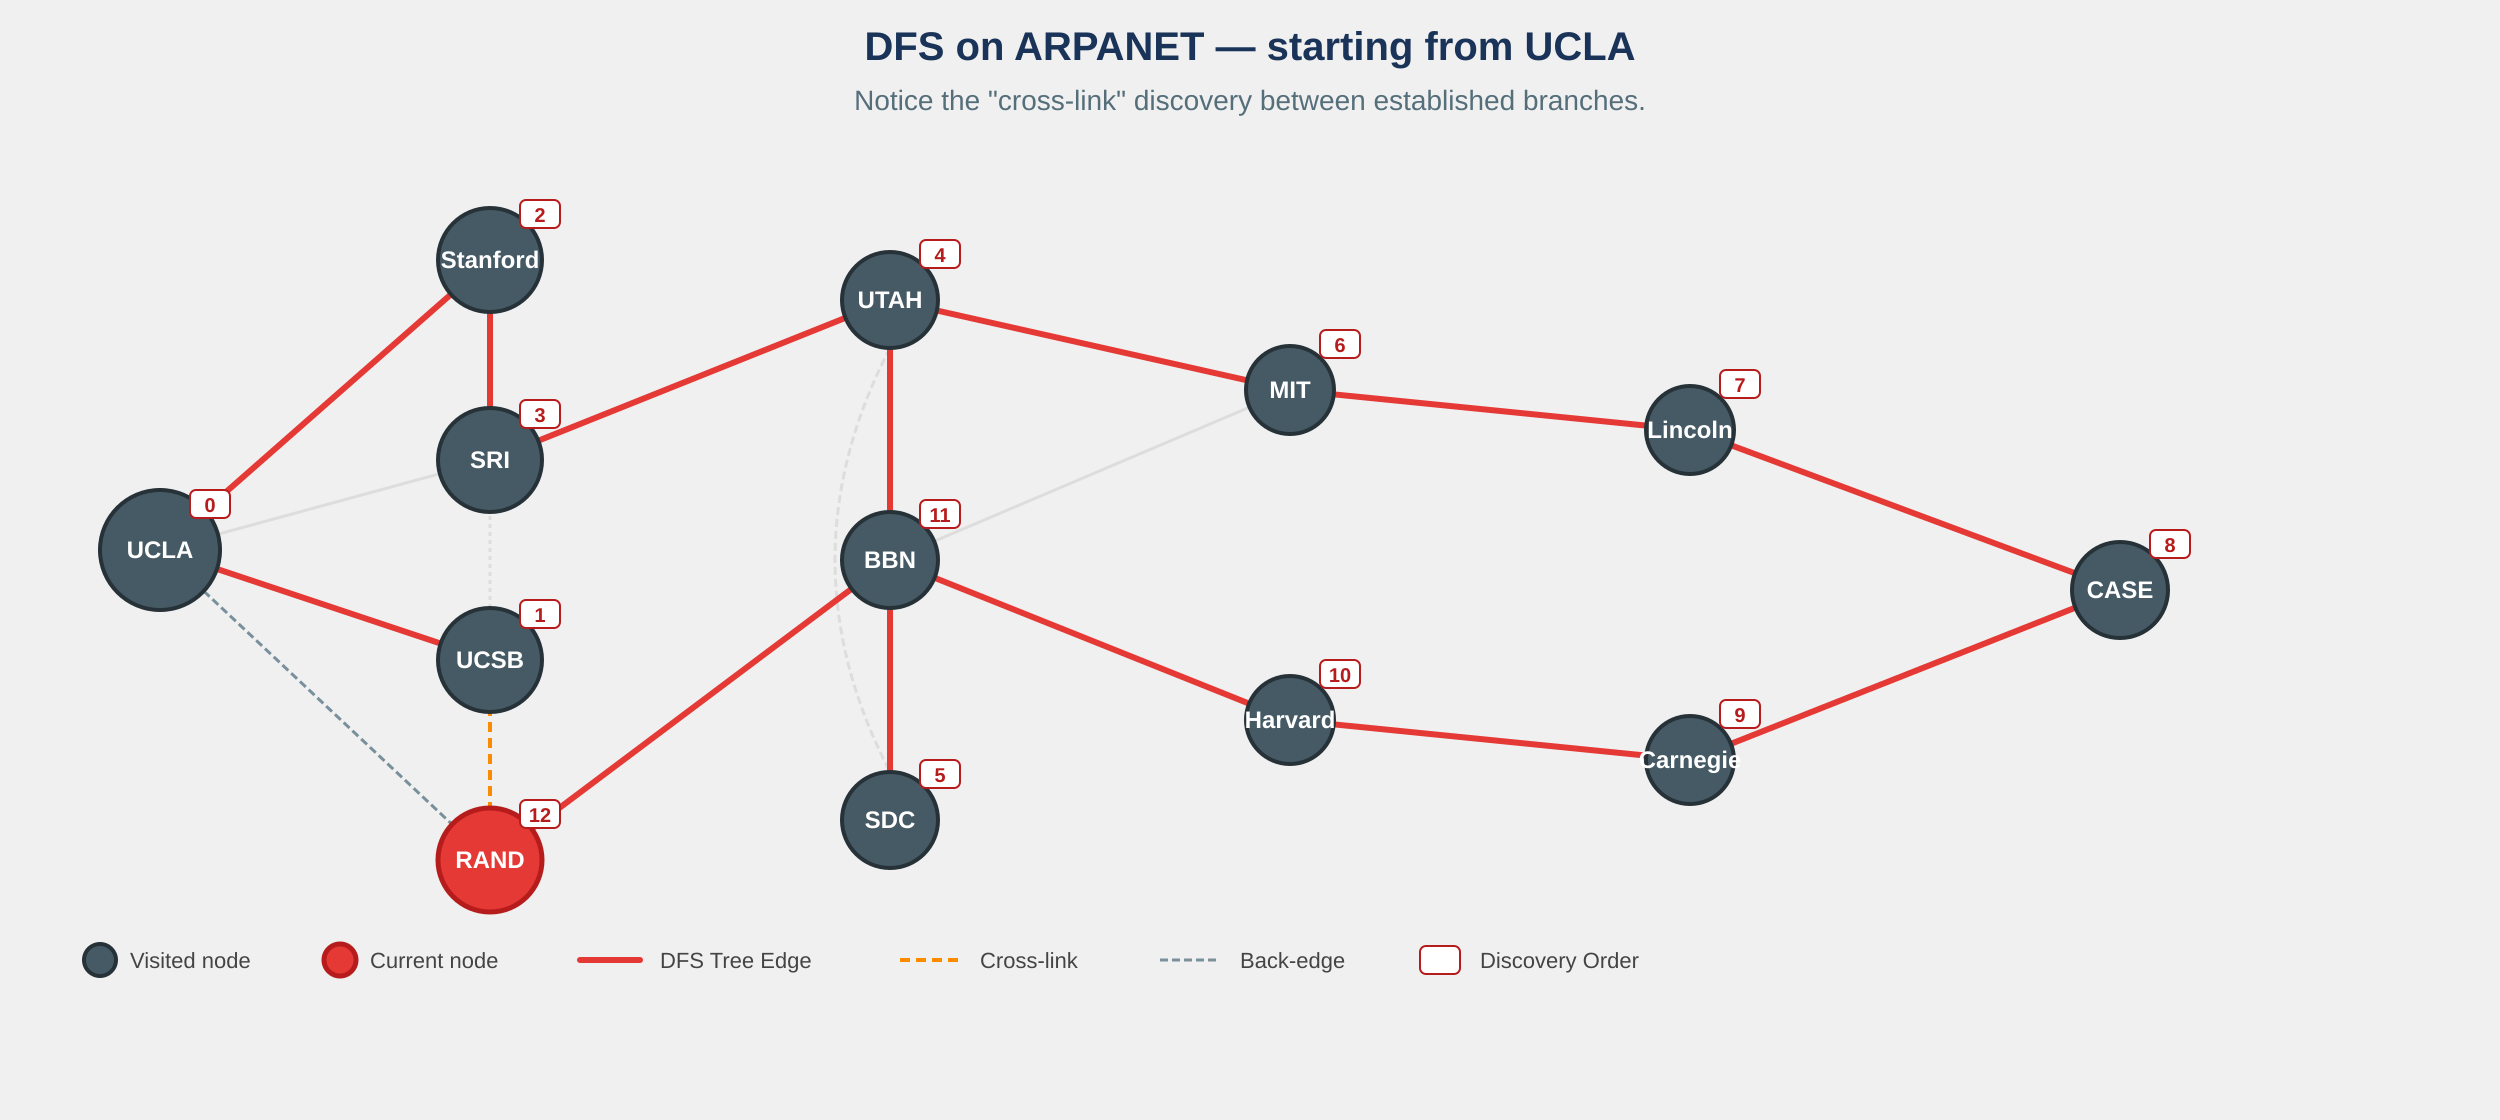
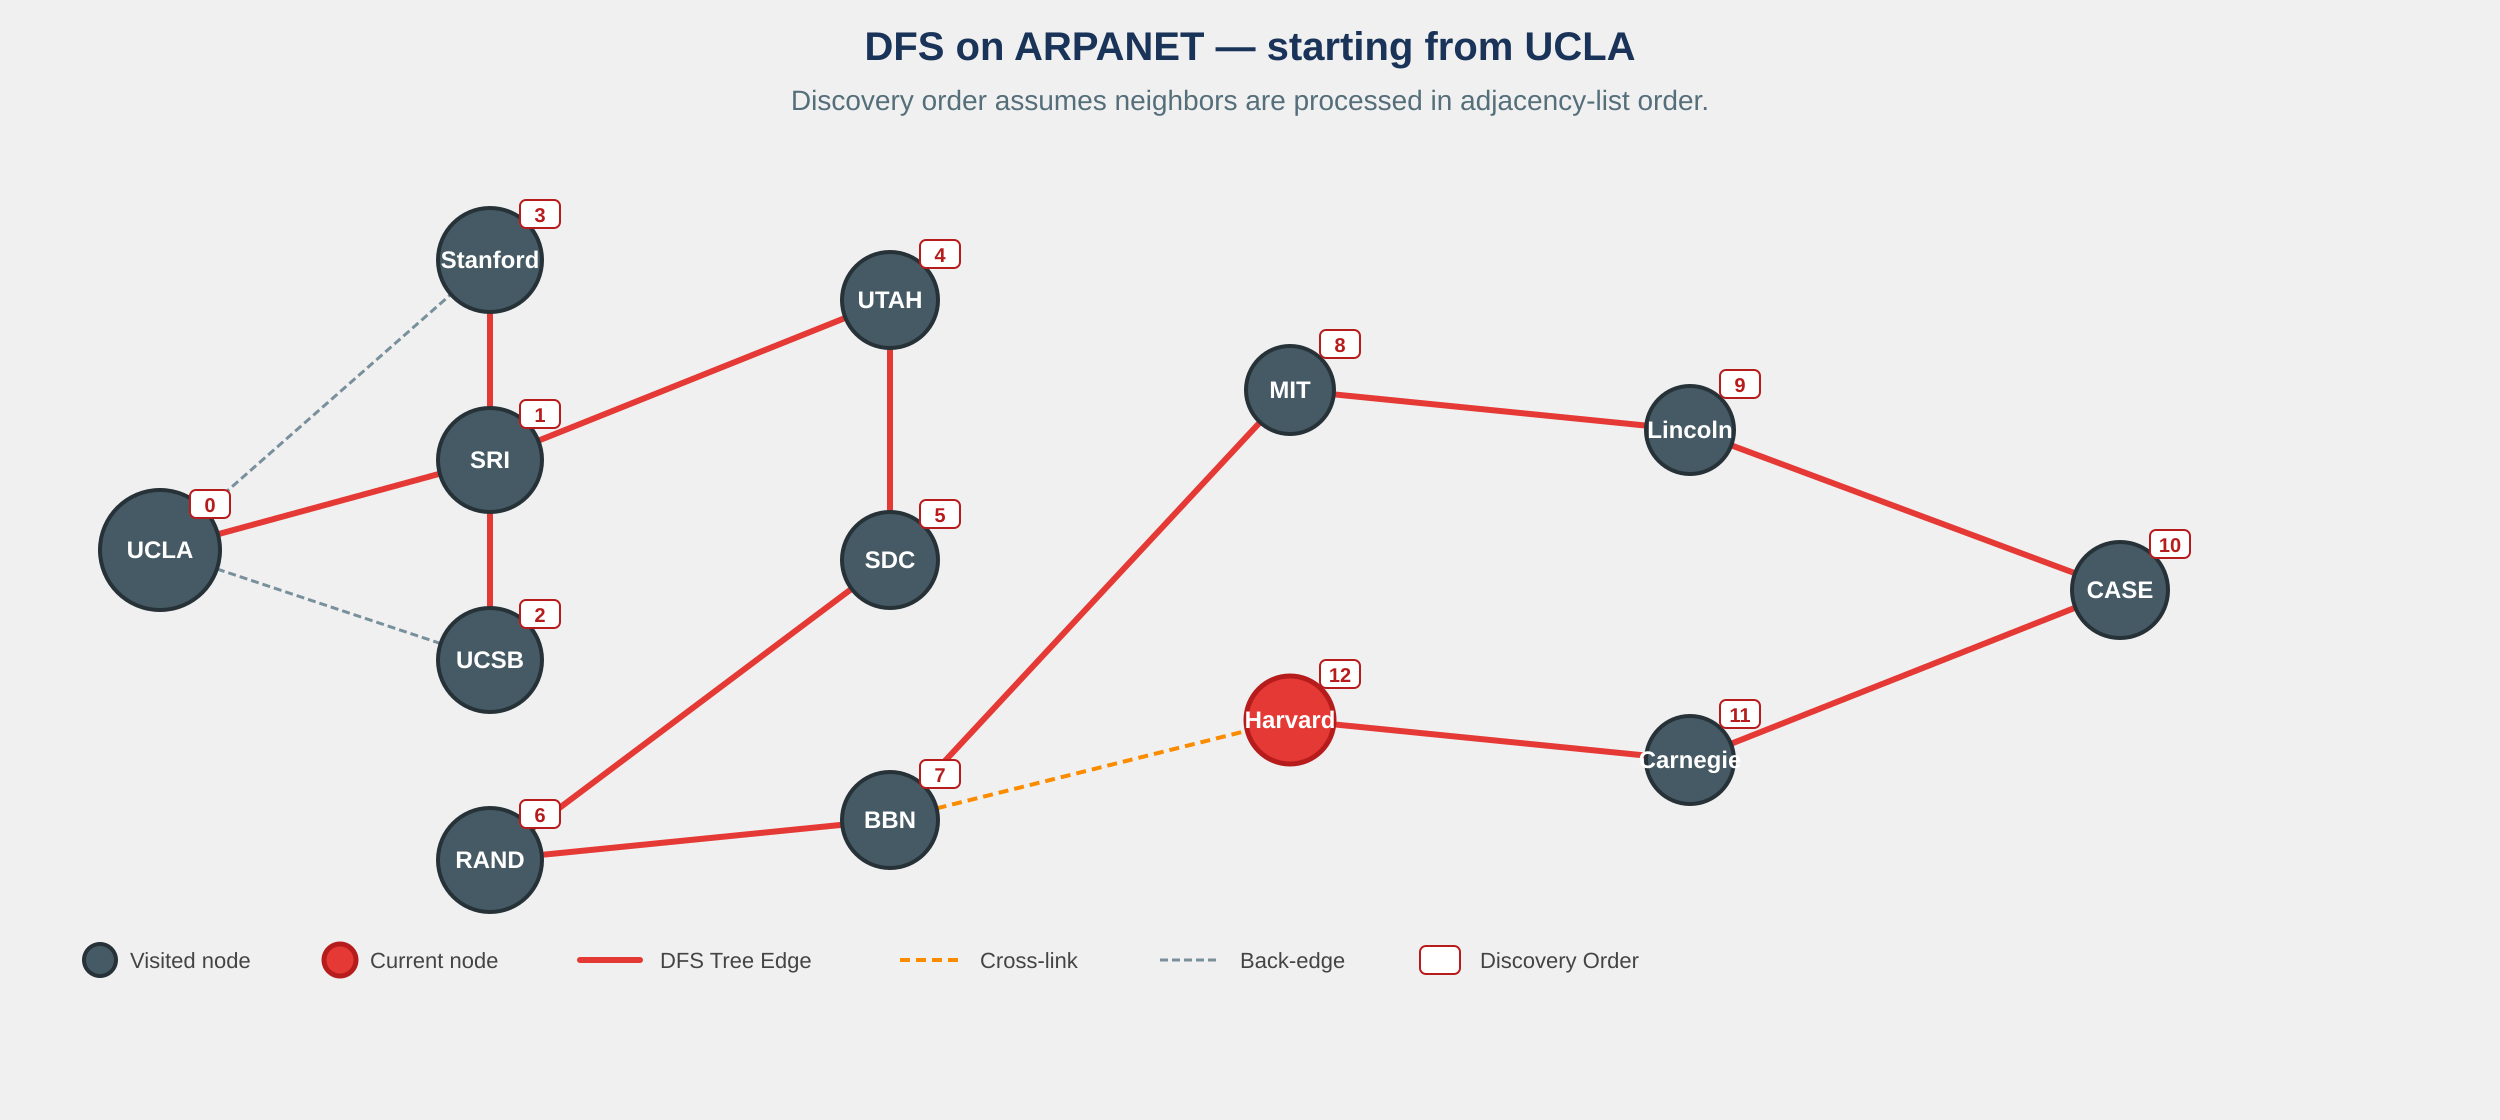
<svg xmlns="http://www.w3.org/2000/svg" viewBox="0 0 1250 560" font-family="'Segoe UI', Arial, sans-serif">
  <defs>
    <style>
      .node-visited { fill: #455a64; stroke: #263238; stroke-width: 2; }
      .node-active { fill: #e53935; stroke: #b71c1c; stroke-width: 2.5; }
      .node-pending { fill: #cfd8dc; stroke: #90a4ae; stroke-width: 1.5; }
      .lbl-w { font-size: 12px; fill: white; text-anchor: middle; font-weight: bold; }
      .lbl-dk { font-size: 12px; fill: #1a3358; text-anchor: middle; font-weight: bold; }
      .edge-dfs { stroke: #e53935; stroke-width: 3; stroke-linecap: round; }
      .edge-bg { stroke: #ddd; stroke-width: 1.5; }
      .edge-cross { stroke: #fb8c00; stroke-width: 2; stroke-dasharray: 5,3; }
      .edge-back { stroke: #78909c; stroke-width: 1.5; stroke-dasharray: 4,2; }
      .order-bubble { fill: white; stroke: #b71c1c; stroke-width: 1; }
      .order-text { font-size: 10px; fill: #b71c1c; font-weight: bold; text-anchor: middle; }
    </style>
  </defs>
  <text x="625" y="30" text-anchor="middle" font-size="20" font-weight="bold" fill="#1a3358">DFS on ARPANET — starting from UCLA</text>
-   <text x="625" y="55" text-anchor="middle" font-size="14" fill="#546e7a">Notice the "cross-link" discovery between established branches.</text>
+   <text x="625" y="55" text-anchor="middle" font-size="14" fill="#546e7a">Discovery order assumes neighbors are processed in adjacency-list order.</text>
  <line x1="80" y1="275" x2="245" y2="230" class="edge-bg" />
-   <path d="M 445 174 Q 390 280 445 386" class="edge-bg" stroke-dasharray="4,2" fill="none" />
-   <line x1="445" y1="280" x2="645" y2="195" class="edge-bg" />
-   <line x1="80" y1="275" x2="245" y2="430" class="edge-back" />
-   <line x1="245" y1="430" x2="245" y2="330" class="edge-cross" />
-   <line x1="245" y1="230" x2="245" y2="330" class="edge-bg" stroke-dasharray="2,2" />
-   <line x1="80" y1="275" x2="245" y2="330" class="edge-dfs" />
-   <line x1="80" y1="275" x2="245" y2="130" class="edge-dfs" />
-   <line x1="245" y1="130" x2="245" y2="230" class="edge-dfs" />
+   <line x1="445" y1="280" x2="445" y2="150" class="edge-bg" />
+   <line x1="445" y1="410" x2="645" y2="195" class="edge-bg" />
+   <line x1="80" y1="275" x2="245" y2="330" class="edge-back" />
+   <line x1="80" y1="275" x2="245" y2="130" class="edge-back" />
+   <line x1="245" y1="130" x2="245" y2="230" class="edge-back" />
+   <line x1="445" y1="410" x2="645" y2="360" class="edge-cross" />
+   <line x1="645" y1="195" x2="845" y2="215" class="edge-cross" />
+   <line x1="80" y1="275" x2="245" y2="230" class="edge-dfs" />
+   <line x1="245" y1="230" x2="245" y2="330" class="edge-dfs" />
+   <line x1="245" y1="230" x2="245" y2="130" class="edge-dfs" />
  <line x1="245" y1="230" x2="445" y2="150" class="edge-dfs" />
-   <line x1="445" y1="150" x2="445" y2="410" class="edge-dfs" />
-   <line x1="445" y1="150" x2="645" y2="195" class="edge-dfs" />
+   <line x1="445" y1="150" x2="445" y2="280" class="edge-dfs" />
+   <line x1="445" y1="280" x2="245" y2="430" class="edge-dfs" />
+   <line x1="245" y1="430" x2="445" y2="410" class="edge-dfs" />
+   <line x1="445" y1="410" x2="645" y2="195" class="edge-dfs" />
  <line x1="645" y1="195" x2="845" y2="215" class="edge-dfs" />
  <line x1="845" y1="215" x2="1060" y2="295" class="edge-dfs" />
  <line x1="1060" y1="295" x2="845" y2="380" class="edge-dfs" />
  <line x1="845" y1="380" x2="645" y2="360" class="edge-dfs" />
-   <line x1="645" y1="360" x2="445" y2="280" class="edge-dfs" />
-   <line x1="445" y1="280" x2="245" y2="430" class="edge-dfs" />
  <circle cx="80" cy="275" r="30" class="node-visited" />
  <text x="80" y="279" class="lbl-w">UCLA</text>
  <rect x="95" y="245" width="20" height="14" rx="3" class="order-bubble" />
  <text x="105" y="256" class="order-text">0</text>
+   <circle cx="245" cy="230" r="26" class="node-visited" />
+   <text x="245" y="234" class="lbl-w">SRI</text>
+   <rect x="260" y="200" width="20" height="14" rx="3" class="order-bubble" />
+   <text x="270" y="211" class="order-text">1</text>
  <circle cx="245" cy="330" r="26" class="node-visited" />
  <text x="245" y="334" class="lbl-w">UCSB</text>
  <rect x="260" y="300" width="20" height="14" rx="3" class="order-bubble" />
-   <text x="270" y="311" class="order-text">1</text>
+   <text x="270" y="311" class="order-text">2</text>
  <circle cx="245" cy="130" r="26" class="node-visited" />
  <text x="245" y="134" class="lbl-w">Stanford</text>
  <rect x="260" y="100" width="20" height="14" rx="3" class="order-bubble" />
-   <text x="270" y="111" class="order-text">2</text>
-   <circle cx="245" cy="230" r="26" class="node-visited" />
-   <text x="245" y="234" class="lbl-w">SRI</text>
-   <rect x="260" y="200" width="20" height="14" rx="3" class="order-bubble" />
-   <text x="270" y="211" class="order-text">3</text>
+   <text x="270" y="111" class="order-text">3</text>
  <circle cx="445" cy="150" r="24" class="node-visited" />
  <text x="445" y="154" class="lbl-w">UTAH</text>
  <rect x="460" y="120" width="20" height="14" rx="3" class="order-bubble" />
  <text x="470" y="131" class="order-text">4</text>
+   <circle cx="445" cy="280" r="24" class="node-visited" />
+   <text x="445" y="284" class="lbl-w">SDC</text>
+   <rect x="460" y="250" width="20" height="14" rx="3" class="order-bubble" />
+   <text x="470" y="261" class="order-text">5</text>
+   <circle cx="245" cy="430" r="26" class="node-visited" />
+   <text x="245" y="434" class="lbl-w">RAND</text>
+   <rect x="260" y="400" width="20" height="14" rx="3" class="order-bubble" />
+   <text x="270" y="411" class="order-text">6</text>
  <circle cx="445" cy="410" r="24" class="node-visited" />
-   <text x="445" y="414" class="lbl-w">SDC</text>
+   <text x="445" y="414" class="lbl-w">BBN</text>
  <rect x="460" y="380" width="20" height="14" rx="3" class="order-bubble" />
-   <text x="470" y="391" class="order-text">5</text>
+   <text x="470" y="391" class="order-text">7</text>
  <circle cx="645" cy="195" r="22" class="node-visited" />
  <text x="645" y="199" class="lbl-w">MIT</text>
  <rect x="660" y="165" width="20" height="14" rx="3" class="order-bubble" />
-   <text x="670" y="176" class="order-text">6</text>
+   <text x="670" y="176" class="order-text">8</text>
  <circle cx="845" cy="215" r="22" class="node-visited" />
  <text x="845" y="219" class="lbl-w">Lincoln</text>
  <rect x="860" y="185" width="20" height="14" rx="3" class="order-bubble" />
-   <text x="870" y="196" class="order-text">7</text>
+   <text x="870" y="196" class="order-text">9</text>
  <circle cx="1060" cy="295" r="24" class="node-visited" />
  <text x="1060" y="299" class="lbl-w">CASE</text>
  <rect x="1075" y="265" width="20" height="14" rx="3" class="order-bubble" />
-   <text x="1085" y="276" class="order-text">8</text>
+   <text x="1085" y="276" class="order-text">10</text>
  <circle cx="845" cy="380" r="22" class="node-visited" />
  <text x="845" y="384" class="lbl-w">Carnegie</text>
  <rect x="860" y="350" width="20" height="14" rx="3" class="order-bubble" />
-   <text x="870" y="361" class="order-text">9</text>
-   <circle cx="645" cy="360" r="22" class="node-visited" />
+   <text x="870" y="361" class="order-text">11</text>
+   <circle cx="645" cy="360" r="22" class="node-active" />
  <text x="645" y="364" class="lbl-w">Harvard</text>
  <rect x="660" y="330" width="20" height="14" rx="3" class="order-bubble" />
-   <text x="670" y="341" class="order-text">10</text>
-   <circle cx="445" cy="280" r="24" class="node-visited" />
-   <text x="445" y="284" class="lbl-w">BBN</text>
-   <rect x="460" y="250" width="20" height="14" rx="3" class="order-bubble" />
-   <text x="470" y="261" class="order-text">11</text>
-   <circle cx="245" cy="430" r="26" class="node-active" />
-   <text x="245" y="434" class="lbl-w">RAND</text>
-   <rect x="260" y="400" width="20" height="14" rx="3" class="order-bubble" />
-   <text x="270" y="411" class="order-text">12</text>
+   <text x="670" y="341" class="order-text">12</text>
  <g transform="translate(50, 480)">
    <circle cx="0" cy="0" r="8" class="node-visited" />
    <text x="15" y="4" font-size="11" fill="#444">Visited node</text>
    <circle cx="120" cy="0" r="8" class="node-active" />
    <text x="135" y="4" font-size="11" fill="#444">Current node</text>
    <line x1="240" y1="0" x2="270" y2="0" class="edge-dfs" />
    <text x="280" y="4" font-size="11" fill="#444">DFS Tree Edge</text>
    <line x1="400" y1="0" x2="430" y2="0" class="edge-cross" />
    <text x="440" y="4" font-size="11" fill="#444">Cross-link</text>
    <line x1="530" y1="0" x2="560" y2="0" class="edge-back" />
    <text x="570" y="4" font-size="11" fill="#444">Back-edge</text>
    <rect x="660" y="-7" width="20" height="14" rx="3" class="order-bubble" />
    <text x="690" y="4" font-size="11" fill="#444">Discovery Order</text>
  </g>
</svg>
